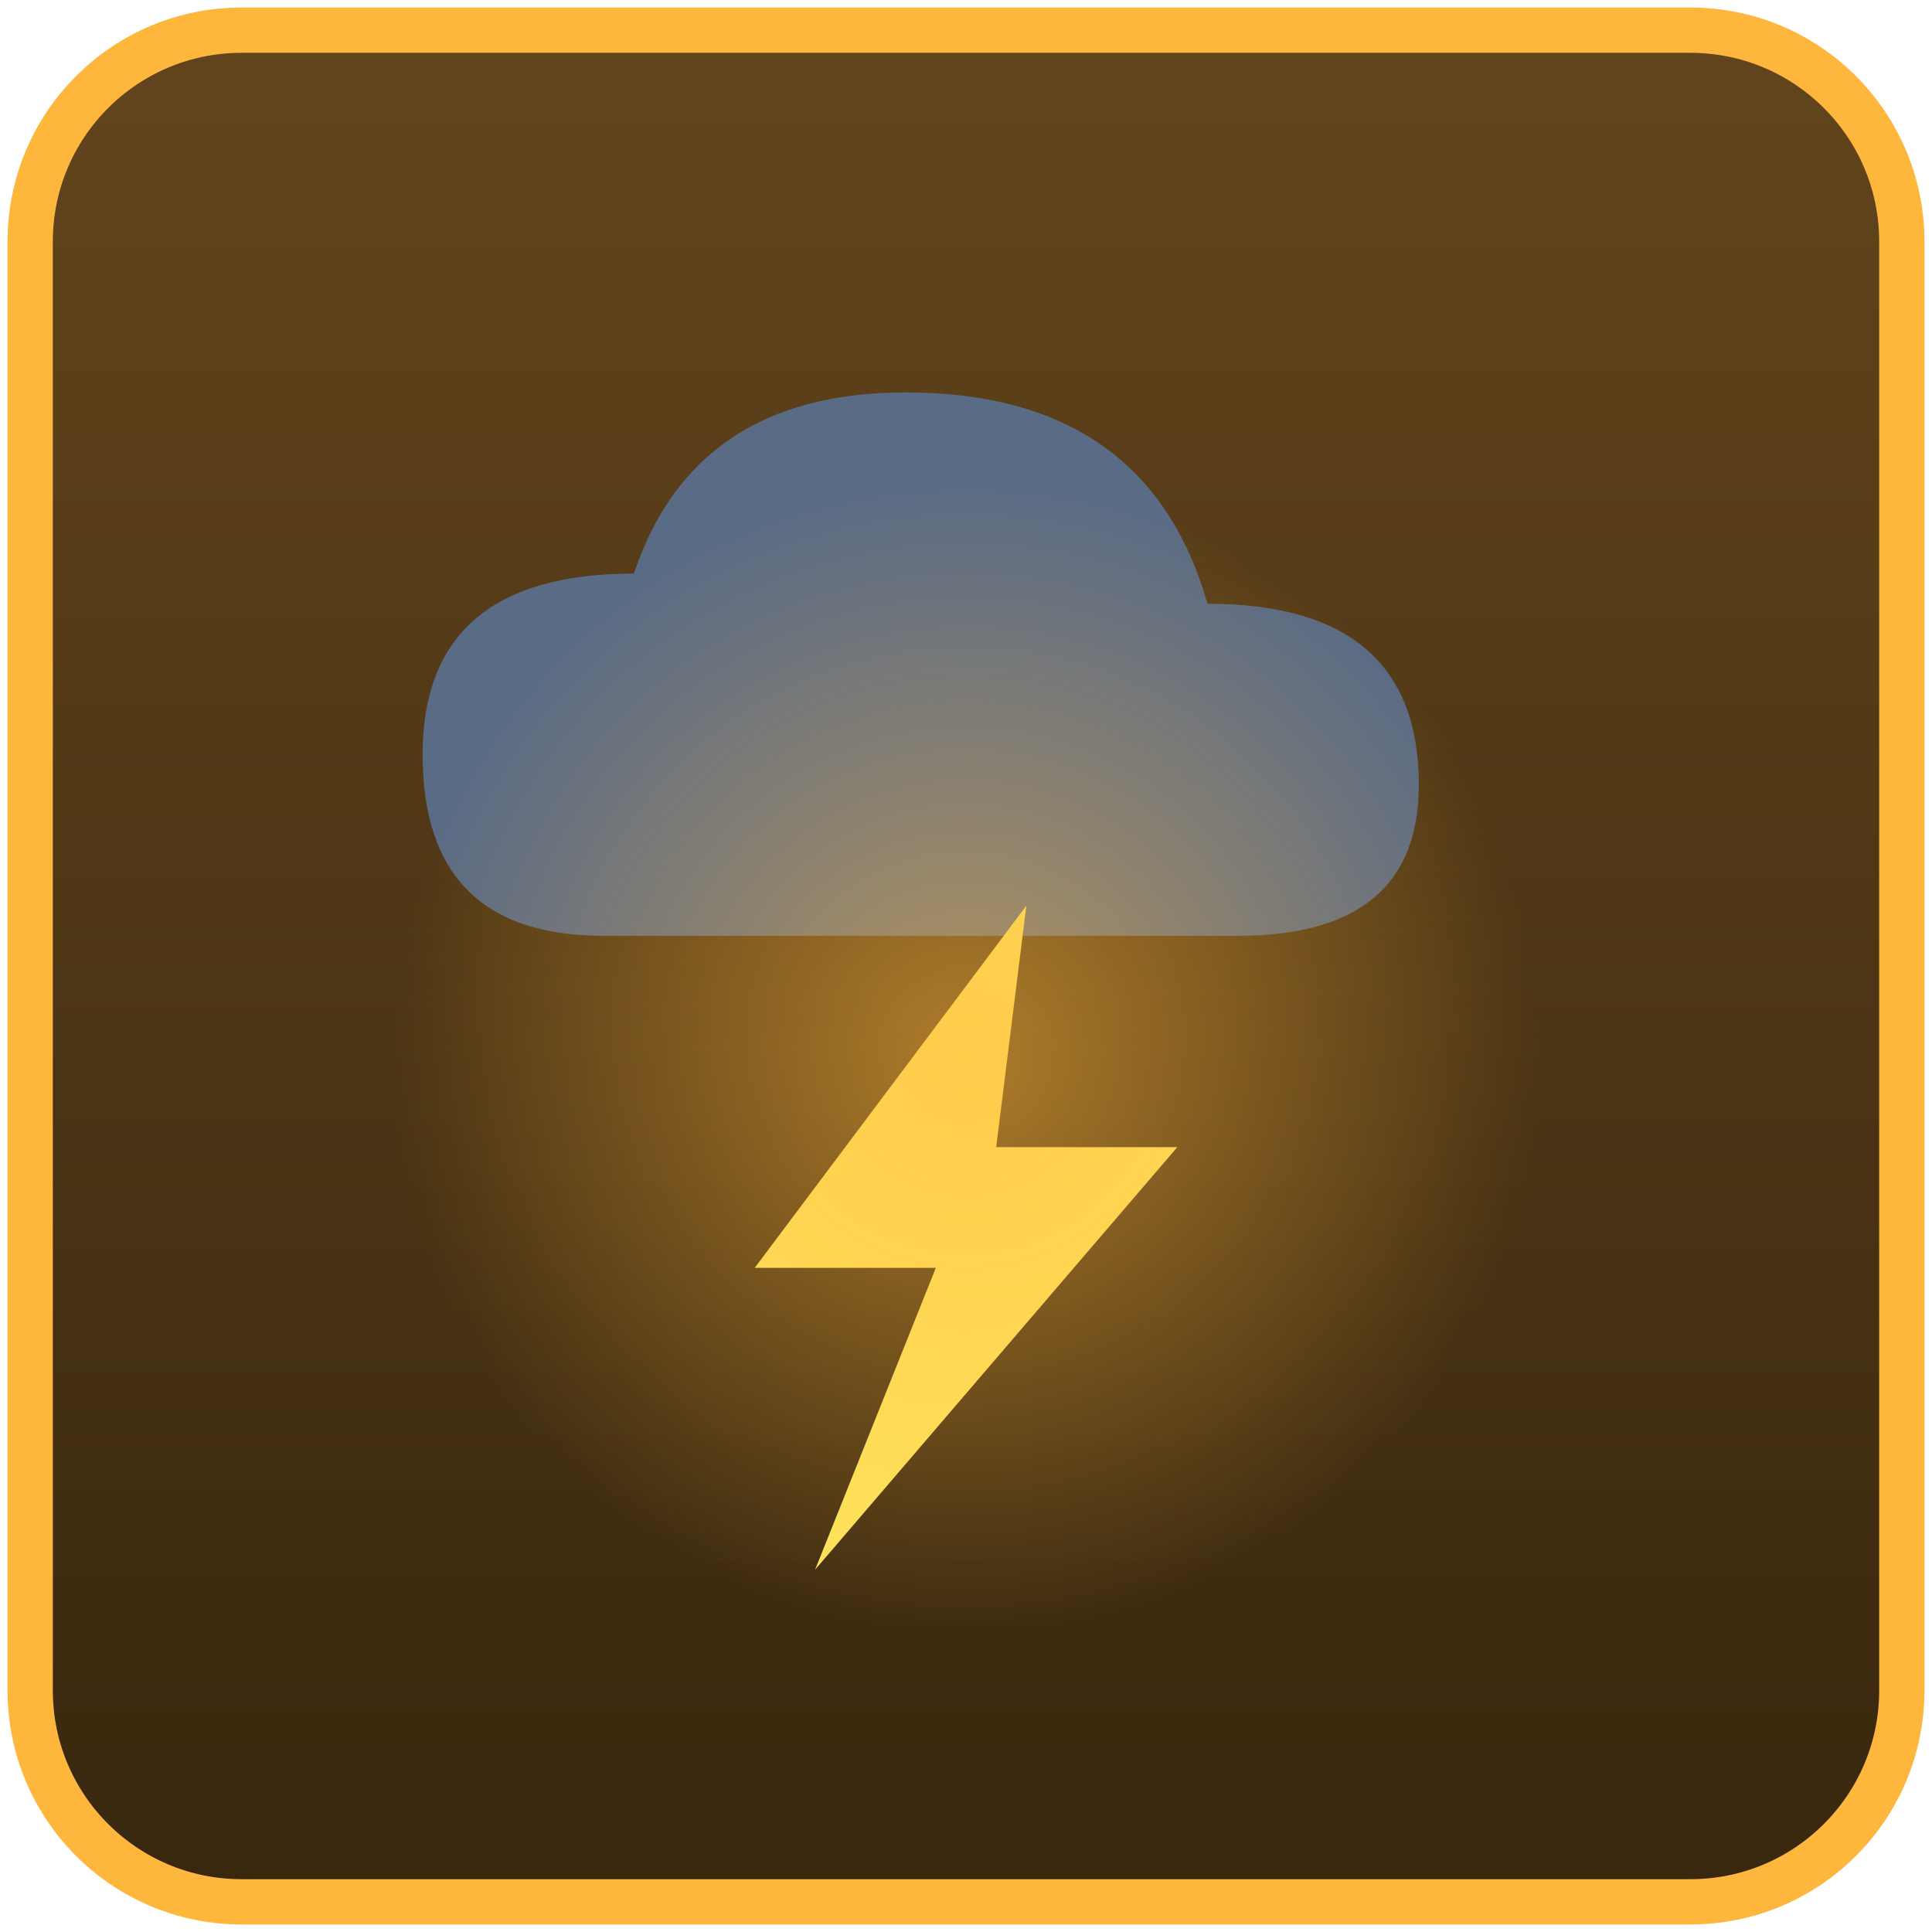
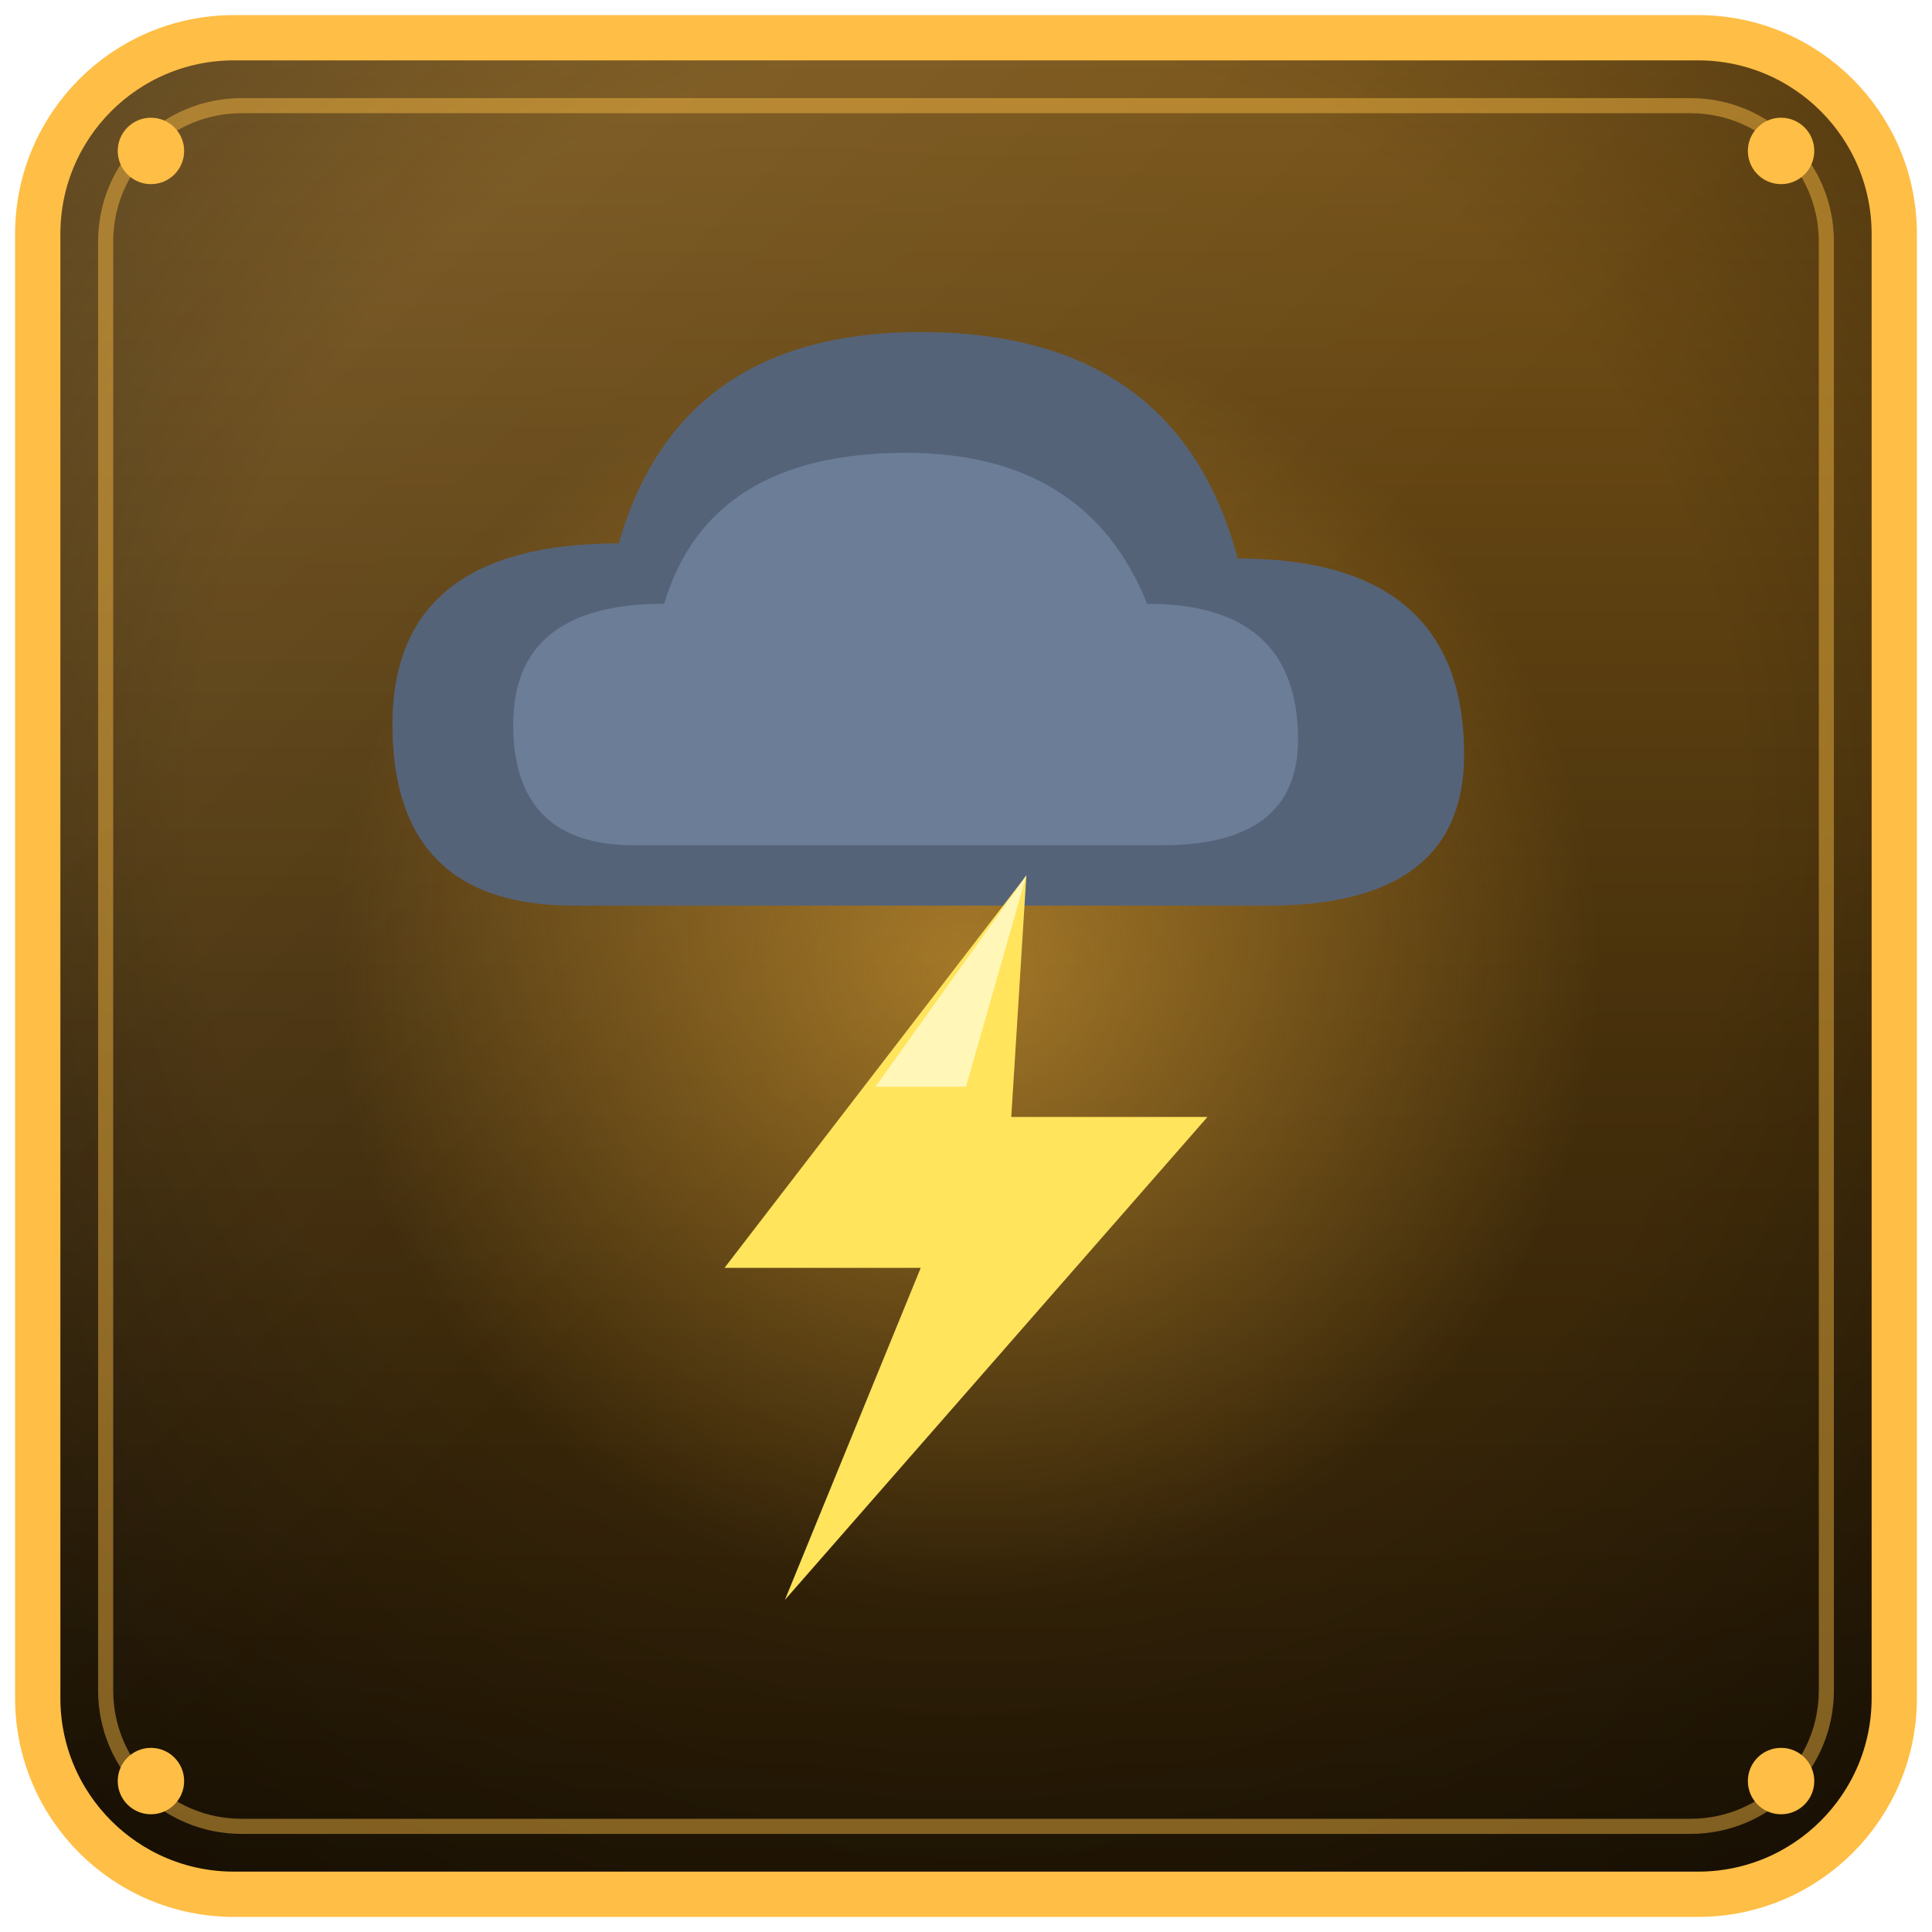
<svg xmlns="http://www.w3.org/2000/svg" width="128" height="128" viewBox="0 0 128 128">
  <defs>
    <linearGradient id="bg" x1="0" y1="0" x2="0" y2="1">
-       <stop offset="0" stop-color="#63451c" />
-       <stop offset="1" stop-color="#38270e" />
+       <stop offset="0" stop-color="#7a5518" />
+       <stop offset="0.55" stop-color="#452f0b" />
+       <stop offset="1" stop-color="#241805" />
    </linearGradient>
-     <radialGradient id="glow" cx="0.5" cy="0.5" r="0.5">
-       <stop offset="0" stop-color="#ffb63d" stop-opacity="0.55" />
-       <stop offset="1" stop-color="#ffb63d" stop-opacity="0" />
+     <radialGradient id="halo" cx="0.5" cy="0.5" r="0.5">
+       <stop offset="0" stop-color="#ffbe45" stop-opacity="0.5" />
+       <stop offset="1" stop-color="#ffbe45" stop-opacity="0" />
    </radialGradient>
+     <radialGradient id="vig" cx="0.5" cy="0.42" r="0.75">
+       <stop offset="0.55" stop-color="#000000" stop-opacity="0" />
+       <stop offset="1" stop-color="#000000" stop-opacity="0.42" />
+     </radialGradient>
+     <linearGradient id="beam" x1="0" y1="0" x2="1" y2="1">
+       <stop offset="0" stop-color="#ffffff" stop-opacity="0.10" />
+       <stop offset="0.5" stop-color="#ffffff" stop-opacity="0" />
+     </linearGradient>
+     <linearGradient id="metal" x1="0" y1="0" x2="0" y2="1">
+       <stop offset="0" stop-color="#e8e8ec" />
+       <stop offset="1" stop-color="#8a8a92" />
+     </linearGradient>
  </defs>
-   <rect x="2" y="2" width="124" height="124" rx="14" fill="url(#bg)" stroke="#ffb63d" stroke-width="3" />
-   <path d="M40 62 Q28 62 28 50 Q28 38 42 38 Q46 26 60 26 Q76 26 80 40 Q94 40 94 52 Q94 62 82 62 Z" fill="#5a6b85" />
-   <path d="M68 60 L50 84 L62 84 L54 104 L78 76 L66 76 Z" fill="#ffe45c" />
-   <circle cx="64" cy="70" r="38" fill="url(#glow)" />
+   <rect x="2" y="2" width="124" height="124" rx="14" fill="url(#bg)" />
+   <rect x="2" y="2" width="124" height="124" rx="14" fill="url(#beam)" />
+   <ellipse cx="64" cy="64" rx="42" ry="42" fill="url(#halo)" />
+   <path d="M38 60 Q26 60 26 48 Q26 36 41 36 Q45 22 61 22 Q78 22 82 37 Q97 37 97 50 Q97 60 84 60 Z" fill="#556379" />
+   <path d="M42 56 Q34 56 34 48 Q34 40 44 40 Q47 30 60 30 Q72 30 76 40 Q86 40 86 49 Q86 56 77 56 Z" fill="#6e7f9a" opacity="0.9" />
+   <path d="M68 58 L48 84 L61 84 L52 106 L80 74 L67 74 Z" fill="#ffe45c" />
+   <path d="M68 58 L58 72 L64 72 Z" fill="#fff6b8" />
+   <rect x="2" y="2" width="124" height="124" rx="14" fill="url(#vig)" />
+   <rect x="2.5" y="2.5" width="123" height="123" rx="13" fill="none" stroke="#ffbe45" stroke-width="3" />
+   <rect x="7" y="7" width="114" height="114" rx="9" fill="none" stroke="#ffbe45" stroke-width="1" opacity="0.45" />
+   <circle cx="10" cy="10" r="2.2" fill="#ffbe45" />
+   <circle cx="118" cy="10" r="2.2" fill="#ffbe45" />
+   <circle cx="10" cy="118" r="2.2" fill="#ffbe45" />
+   <circle cx="118" cy="118" r="2.2" fill="#ffbe45" />
</svg>
